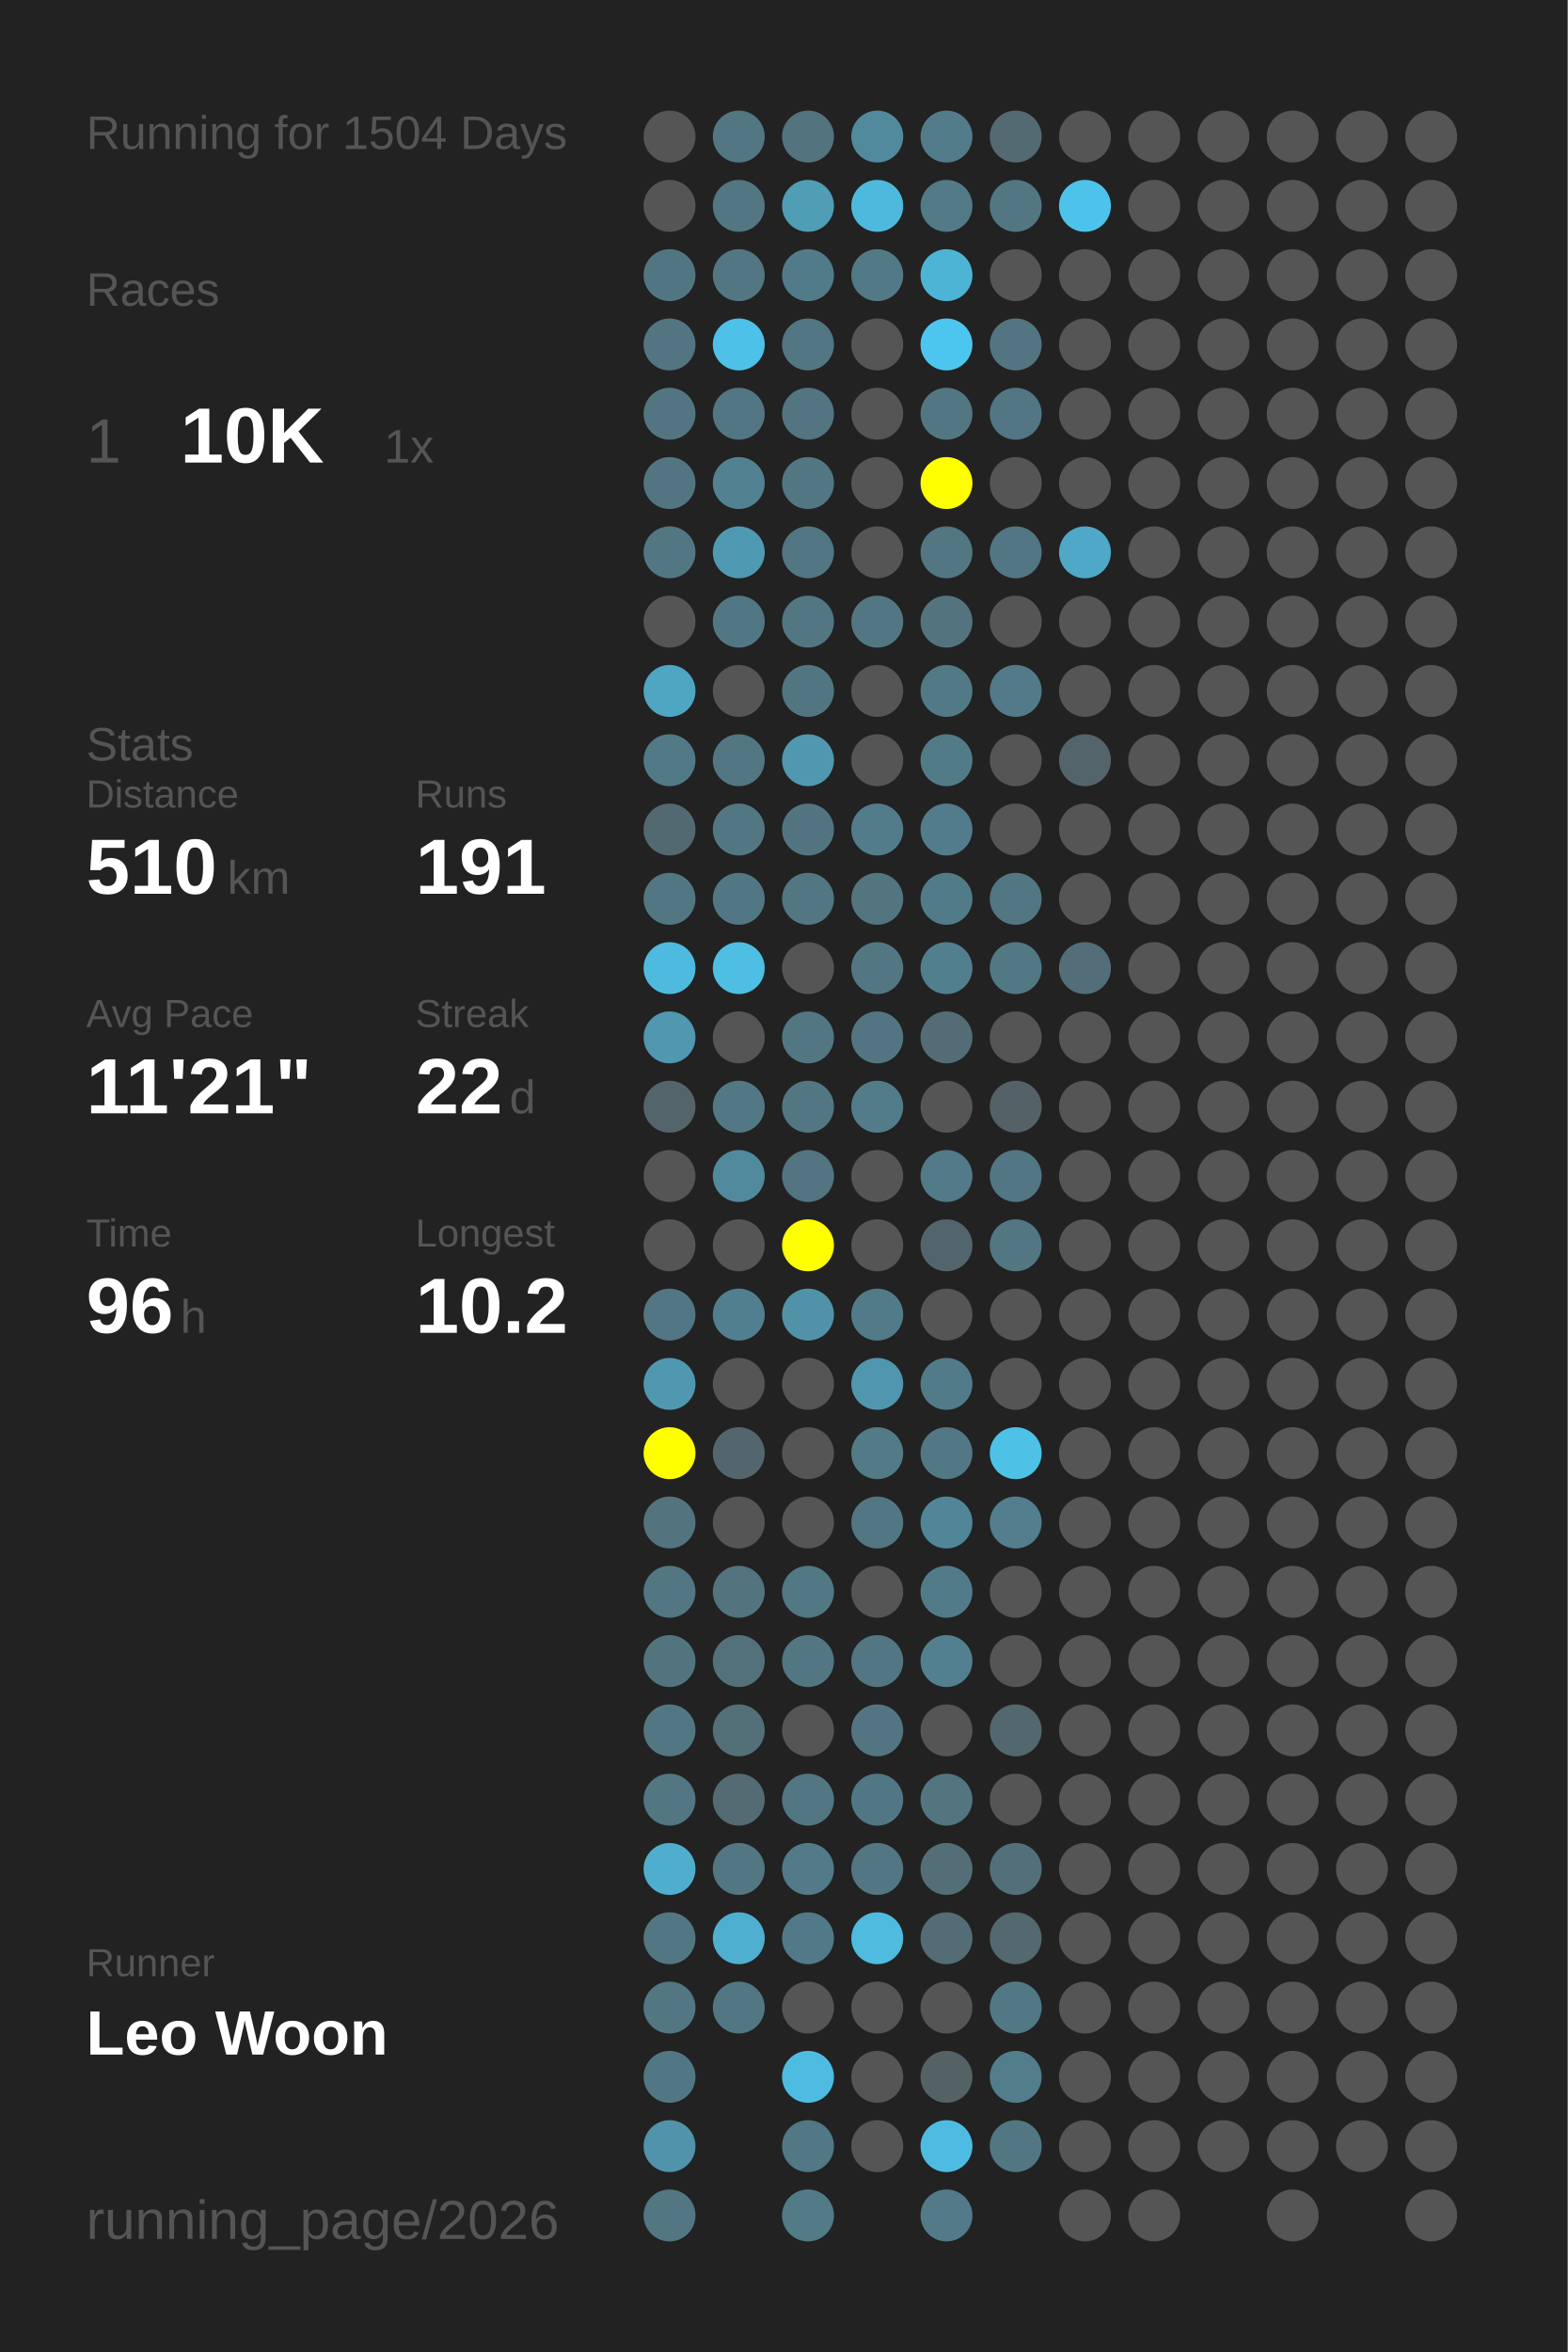
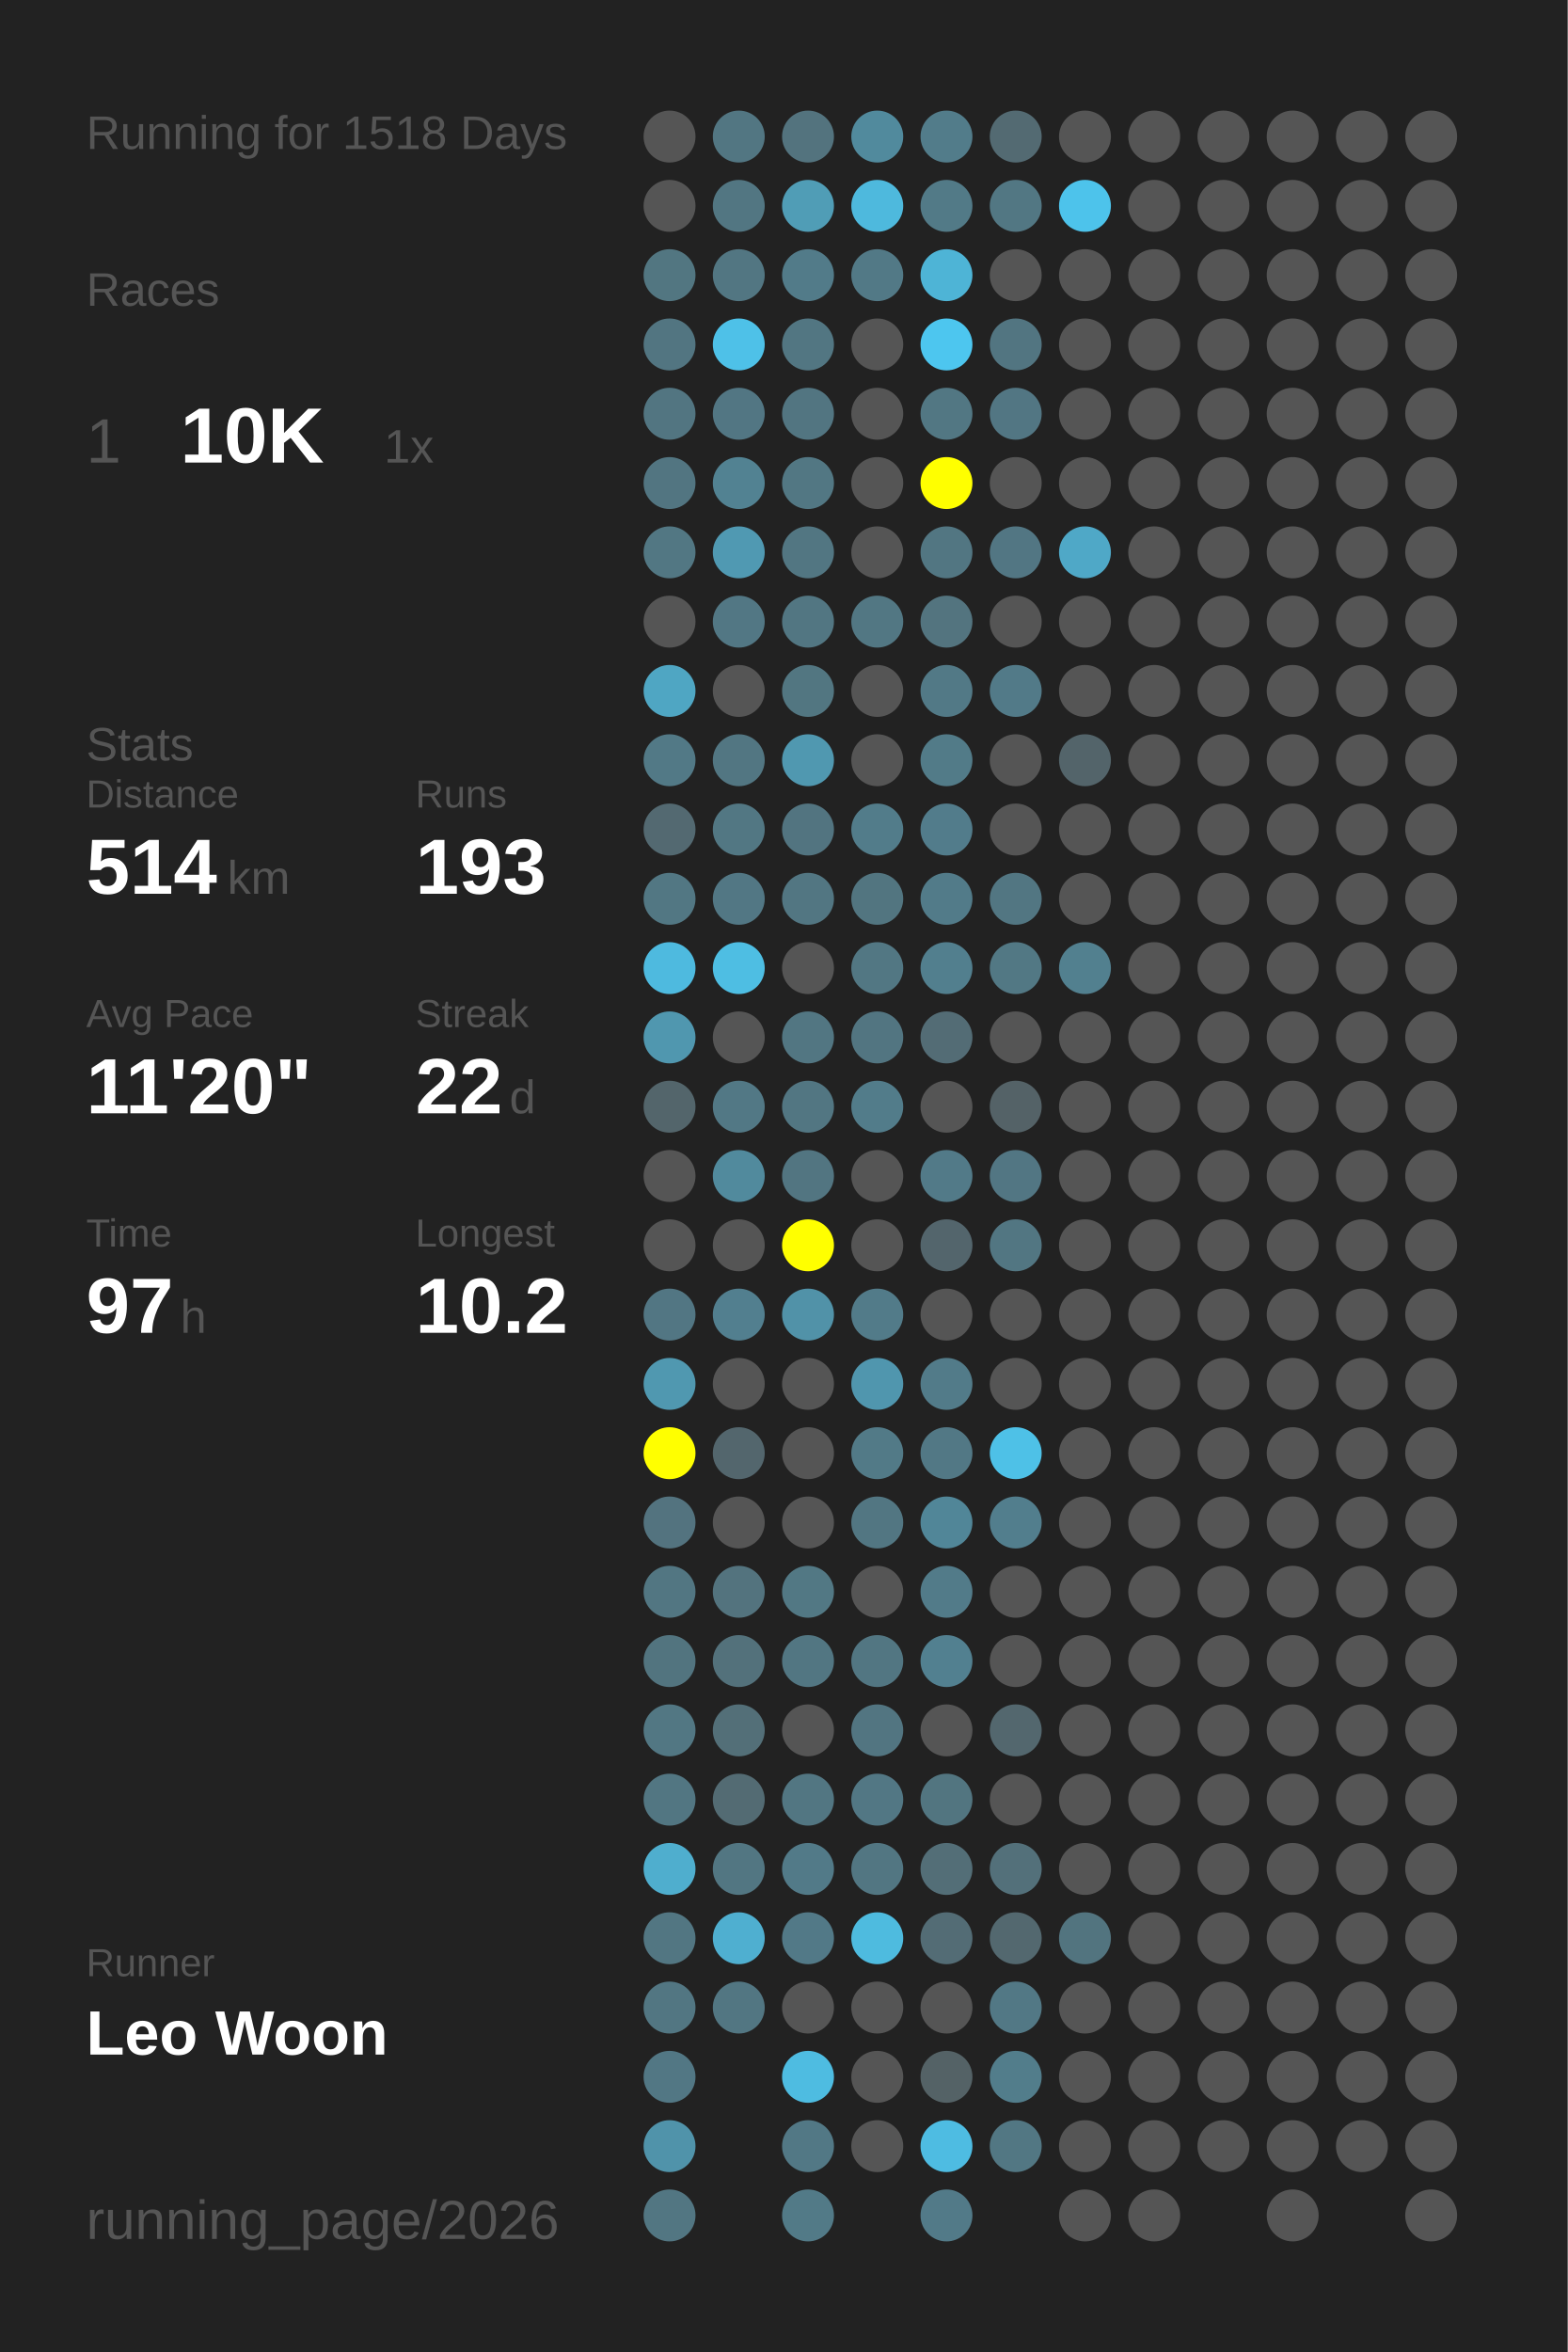
<svg xmlns="http://www.w3.org/2000/svg" baseProfile="full" height="300mm" version="1.1" viewBox="0,0,200,300" width="200mm">
  <defs />
  <rect fill="#222222" height="300" width="200" x="0" y="0" />
-   <text fill="#555555" style="font-size:6px; font-family:Arial;" x="11" y="19">Running for 1504 Days</text>
+   <text fill="#555555" style="font-size:6px; font-family:Arial;" x="11" y="19">Running for 1518 Days</text>
  <text fill="#555555" style="font-size:6px; font-family:Arial;" x="11" y="39">Races</text>
  <text fill="#555555" style="font-size:8px; font-family:Arial;" x="11" y="59">1</text>
  <text fill="#FFFFFF" style="font-size:10px; font-family:Arial; font-weight:bold;" x="23" y="59">10K</text>
  <text fill="#555555" style="font-size:6px; font-family:Arial;" x="49" y="59">1x</text>
  <text fill="#555555" style="font-size:6px; font-family:Arial;" x="11" y="97">Stats</text>
  <text fill="#555555" style="font-size:5px; font-family:Arial;" x="11" y="103">Distance</text>
-   <text fill="#FFFFFF" style="font-size:10px; font-family:Arial; font-weight:bold;" x="11" y="114">510</text>
+   <text fill="#FFFFFF" style="font-size:10px; font-family:Arial; font-weight:bold;" x="11" y="114">514</text>
  <text fill="#555555" style="font-size:6px; font-family:Arial;" x="29" y="114">km</text>
  <text fill="#555555" style="font-size:5px; font-family:Arial;" x="53" y="103">Runs</text>
-   <text fill="#FFFFFF" style="font-size:10px; font-family:Arial; font-weight:bold;" x="53" y="114">191</text>
+   <text fill="#FFFFFF" style="font-size:10px; font-family:Arial; font-weight:bold;" x="53" y="114">193</text>
  <text fill="#555555" style="font-size:5px; font-family:Arial;" x="11" y="131">Avg Pace</text>
-   <text fill="#FFFFFF" style="font-size:10px; font-family:Arial; font-weight:bold;" x="11" y="142">11'21"</text>
+   <text fill="#FFFFFF" style="font-size:10px; font-family:Arial; font-weight:bold;" x="11" y="142">11'20"</text>
  <text fill="#555555" style="font-size:5px; font-family:Arial;" x="53" y="131">Streak</text>
  <text fill="#FFFFFF" style="font-size:10px; font-family:Arial; font-weight:bold;" x="53" y="142">22</text>
  <text fill="#555555" style="font-size:6px; font-family:Arial;" x="65" y="142">d</text>
  <text fill="#555555" style="font-size:5px; font-family:Arial;" x="11" y="159">Time</text>
-   <text fill="#FFFFFF" style="font-size:10px; font-family:Arial; font-weight:bold;" x="11" y="170">96</text>
+   <text fill="#FFFFFF" style="font-size:10px; font-family:Arial; font-weight:bold;" x="11" y="170">97</text>
  <text fill="#555555" style="font-size:6px; font-family:Arial;" x="23" y="170">h</text>
  <text fill="#555555" style="font-size:5px; font-family:Arial;" x="53" y="159">Longest</text>
  <text fill="#FFFFFF" style="font-size:10px; font-family:Arial; font-weight:bold;" x="53" y="170">10.2</text>
  <text fill="#555555" style="font-size:5px; font-family:Arial;" x="11" y="252.065">Runner</text>
  <text fill="#FFFFFF" style="font-size:8px; font-family:Arial; font-weight:bold;" x="11" y="262.065">Leo Woon</text>
  <text fill="#555555" style="font-size:7px; font-family:Arial;" x="11" y="285.581">running_page/2026</text>
  <circle cx="85.417" cy="17.419" fill="#555555" r="3.312" />
  <circle cx="85.417" cy="26.258" fill="#555555" r="3.312" />
  <circle cx="85.417" cy="35.097" fill="#527681" r="3.312" />
  <circle cx="85.417" cy="43.935" fill="#527581" r="3.312" />
  <circle cx="85.417" cy="52.774" fill="#527581" r="3.312" />
  <circle cx="85.417" cy="61.613" fill="#527581" r="3.312" />
  <circle cx="85.417" cy="70.452" fill="#527783" r="3.312" />
  <circle cx="85.417" cy="79.29" fill="#555555" r="3.312" />
  <circle cx="85.417" cy="88.129" fill="#4fa6c3" r="3.312" />
  <circle cx="85.417" cy="96.968" fill="#527986" r="3.312" />
  <circle cx="85.417" cy="105.806" fill="#536971" r="3.312" />
  <circle cx="85.417" cy="114.645" fill="#527783" r="3.312" />
  <circle cx="85.417" cy="123.484" fill="#4ebadf" r="3.312" />
  <circle cx="85.417" cy="132.323" fill="#5097af" r="3.312" />
  <circle cx="85.417" cy="141.161" fill="#53656b" r="3.312" />
  <circle cx="85.417" cy="150" fill="#555555" r="3.312" />
  <circle cx="85.417" cy="158.839" fill="#555555" r="3.312" />
  <circle cx="85.417" cy="167.677" fill="#527683" r="3.312" />
  <circle cx="85.417" cy="176.516" fill="#5098b0" r="3.312" />
  <circle cx="85.417" cy="185.355" fill="#FFFF00" r="3.312" />
  <circle cx="85.417" cy="194.194" fill="#53737f" r="3.312" />
  <circle cx="85.417" cy="203.032" fill="#527682" r="3.312" />
  <circle cx="85.417" cy="211.871" fill="#52747f" r="3.312" />
  <circle cx="85.417" cy="220.71" fill="#527783" r="3.312" />
  <circle cx="85.417" cy="229.548" fill="#527682" r="3.312" />
  <circle cx="85.417" cy="238.387" fill="#4faece" r="3.312" />
  <circle cx="85.417" cy="247.226" fill="#527682" r="3.312" />
  <circle cx="85.417" cy="256.065" fill="#527682" r="3.312" />
  <circle cx="85.417" cy="264.903" fill="#527784" r="3.312" />
  <circle cx="85.417" cy="273.742" fill="#5093aa" r="3.312" />
  <circle cx="85.417" cy="282.581" fill="#527682" r="3.312" />
  <circle cx="94.25" cy="17.419" fill="#527682" r="3.312" />
  <circle cx="94.25" cy="26.258" fill="#527682" r="3.312" />
  <circle cx="94.25" cy="35.097" fill="#527682" r="3.312" />
  <circle cx="94.25" cy="43.935" fill="#4ec1e8" r="3.312" />
  <circle cx="94.25" cy="52.774" fill="#527683" r="3.312" />
  <circle cx="94.25" cy="61.613" fill="#528292" r="3.312" />
  <circle cx="94.25" cy="70.452" fill="#5099b2" r="3.312" />
  <circle cx="94.25" cy="79.29" fill="#527784" r="3.312" />
  <circle cx="94.25" cy="88.129" fill="#555555" r="3.312" />
  <circle cx="94.25" cy="96.968" fill="#527682" r="3.312" />
  <circle cx="94.25" cy="105.806" fill="#527783" r="3.312" />
  <circle cx="94.25" cy="114.645" fill="#527784" r="3.312" />
  <circle cx="94.25" cy="123.484" fill="#4ebee3" r="3.312" />
  <circle cx="94.25" cy="132.323" fill="#555555" r="3.312" />
  <circle cx="94.25" cy="141.161" fill="#527885" r="3.312" />
  <circle cx="94.25" cy="150" fill="#518a9d" r="3.312" />
  <circle cx="94.25" cy="158.839" fill="#555555" r="3.312" />
  <circle cx="94.25" cy="167.677" fill="#527f8f" r="3.312" />
  <circle cx="94.25" cy="176.516" fill="#555555" r="3.312" />
  <circle cx="94.25" cy="185.355" fill="#53666d" r="3.312" />
  <circle cx="94.25" cy="194.194" fill="#555555" r="3.312" />
  <circle cx="94.25" cy="203.032" fill="#53737e" r="3.312" />
  <circle cx="94.25" cy="211.871" fill="#53717b" r="3.312" />
  <circle cx="94.25" cy="220.71" fill="#536f78" r="3.312" />
  <circle cx="94.25" cy="229.548" fill="#536b73" r="3.312" />
  <circle cx="94.25" cy="238.387" fill="#527682" r="3.312" />
  <circle cx="94.25" cy="247.226" fill="#4fafd0" r="3.312" />
  <circle cx="94.25" cy="256.065" fill="#527682" r="3.312" />
  <circle cx="103.083" cy="17.419" fill="#53737e" r="3.312" />
  <circle cx="103.083" cy="26.258" fill="#509db6" r="3.312" />
  <circle cx="103.083" cy="35.097" fill="#527b89" r="3.312" />
  <circle cx="103.083" cy="43.935" fill="#527682" r="3.312" />
  <circle cx="103.083" cy="52.774" fill="#527581" r="3.312" />
  <circle cx="103.083" cy="61.613" fill="#527783" r="3.312" />
  <circle cx="103.083" cy="70.452" fill="#527682" r="3.312" />
  <circle cx="103.083" cy="79.29" fill="#527682" r="3.312" />
  <circle cx="103.083" cy="88.129" fill="#527681" r="3.312" />
  <circle cx="103.083" cy="96.968" fill="#5098b0" r="3.312" />
  <circle cx="103.083" cy="105.806" fill="#527480" r="3.312" />
  <circle cx="103.083" cy="114.645" fill="#527682" r="3.312" />
  <circle cx="103.083" cy="123.484" fill="#555555" r="3.312" />
  <circle cx="103.083" cy="132.323" fill="#527682" r="3.312" />
  <circle cx="103.083" cy="141.161" fill="#527682" r="3.312" />
  <circle cx="103.083" cy="150" fill="#527581" r="3.312" />
  <circle cx="103.083" cy="158.839" fill="#FFFF00" r="3.312" />
  <circle cx="103.083" cy="167.677" fill="#5192a8" r="3.312" />
  <circle cx="103.083" cy="176.516" fill="#555555" r="3.312" />
  <circle cx="103.083" cy="185.355" fill="#555555" r="3.312" />
  <circle cx="103.083" cy="194.194" fill="#555555" r="3.312" />
  <circle cx="103.083" cy="203.032" fill="#527884" r="3.312" />
  <circle cx="103.083" cy="211.871" fill="#527682" r="3.312" />
  <circle cx="103.083" cy="220.71" fill="#555555" r="3.312" />
  <circle cx="103.083" cy="229.548" fill="#527682" r="3.312" />
  <circle cx="103.083" cy="238.387" fill="#527a88" r="3.312" />
  <circle cx="103.083" cy="247.226" fill="#527987" r="3.312" />
  <circle cx="103.083" cy="256.065" fill="#555555" r="3.312" />
  <circle cx="103.083" cy="264.903" fill="#4ebce1" r="3.312" />
  <circle cx="103.083" cy="273.742" fill="#527885" r="3.312" />
  <circle cx="103.083" cy="282.581" fill="#527a87" r="3.312" />
  <circle cx="111.917" cy="17.419" fill="#518a9d" r="3.312" />
  <circle cx="111.917" cy="26.258" fill="#4eb9dd" r="3.312" />
  <circle cx="111.917" cy="35.097" fill="#527986" r="3.312" />
  <circle cx="111.917" cy="43.935" fill="#555555" r="3.312" />
  <circle cx="111.917" cy="52.774" fill="#555555" r="3.312" />
  <circle cx="111.917" cy="61.613" fill="#555555" r="3.312" />
  <circle cx="111.917" cy="70.452" fill="#555555" r="3.312" />
  <circle cx="111.917" cy="79.29" fill="#527783" r="3.312" />
  <circle cx="111.917" cy="88.129" fill="#555555" r="3.312" />
  <circle cx="111.917" cy="96.968" fill="#555555" r="3.312" />
  <circle cx="111.917" cy="105.806" fill="#527c8a" r="3.312" />
  <circle cx="111.917" cy="114.645" fill="#527580" r="3.312" />
  <circle cx="111.917" cy="123.484" fill="#527783" r="3.312" />
  <circle cx="111.917" cy="132.323" fill="#527581" r="3.312" />
  <circle cx="111.917" cy="141.161" fill="#527c8a" r="3.312" />
  <circle cx="111.917" cy="150" fill="#555555" r="3.312" />
  <circle cx="111.917" cy="158.839" fill="#555555" r="3.312" />
  <circle cx="111.917" cy="167.677" fill="#527b89" r="3.312" />
  <circle cx="111.917" cy="176.516" fill="#5096ae" r="3.312" />
  <circle cx="111.917" cy="185.355" fill="#527a87" r="3.312" />
  <circle cx="111.917" cy="194.194" fill="#527682" r="3.312" />
  <circle cx="111.917" cy="203.032" fill="#555555" r="3.312" />
  <circle cx="111.917" cy="211.871" fill="#527682" r="3.312" />
  <circle cx="111.917" cy="220.71" fill="#527581" r="3.312" />
  <circle cx="111.917" cy="229.548" fill="#527784" r="3.312" />
  <circle cx="111.917" cy="238.387" fill="#527682" r="3.312" />
  <circle cx="111.917" cy="247.226" fill="#4ebbdf" r="3.312" />
  <circle cx="111.917" cy="256.065" fill="#555555" r="3.312" />
  <circle cx="111.917" cy="264.903" fill="#555555" r="3.312" />
  <circle cx="111.917" cy="273.742" fill="#555555" r="3.312" />
  <circle cx="120.75" cy="17.419" fill="#527c8a" r="3.312" />
  <circle cx="120.75" cy="26.258" fill="#527a87" r="3.312" />
  <circle cx="120.75" cy="35.097" fill="#4eb4d6" r="3.312" />
  <circle cx="120.75" cy="43.935" fill="#4dc6ef" r="3.312" />
  <circle cx="120.75" cy="52.774" fill="#527783" r="3.312" />
  <circle cx="120.75" cy="61.613" fill="#FFFF00" r="3.312" />
  <circle cx="120.75" cy="70.452" fill="#527682" r="3.312" />
  <circle cx="120.75" cy="79.29" fill="#53747f" r="3.312" />
  <circle cx="120.75" cy="88.129" fill="#527986" r="3.312" />
  <circle cx="120.75" cy="96.968" fill="#527b88" r="3.312" />
  <circle cx="120.75" cy="105.806" fill="#527c8b" r="3.312" />
  <circle cx="120.75" cy="114.645" fill="#527b89" r="3.312" />
  <circle cx="120.75" cy="123.484" fill="#527f8e" r="3.312" />
  <circle cx="120.75" cy="132.323" fill="#536c75" r="3.312" />
  <circle cx="120.75" cy="141.161" fill="#555555" r="3.312" />
  <circle cx="120.75" cy="150" fill="#527a88" r="3.312" />
  <circle cx="120.75" cy="158.839" fill="#53656c" r="3.312" />
  <circle cx="120.75" cy="167.677" fill="#555555" r="3.312" />
  <circle cx="120.75" cy="176.516" fill="#527b89" r="3.312" />
  <circle cx="120.75" cy="185.355" fill="#527885" r="3.312" />
  <circle cx="120.75" cy="194.194" fill="#518698" r="3.312" />
  <circle cx="120.75" cy="203.032" fill="#527b89" r="3.312" />
  <circle cx="120.75" cy="211.871" fill="#528090" r="3.312" />
  <circle cx="120.75" cy="220.71" fill="#555555" r="3.312" />
  <circle cx="120.75" cy="229.548" fill="#527580" r="3.312" />
  <circle cx="120.75" cy="238.387" fill="#536e77" r="3.312" />
  <circle cx="120.75" cy="247.226" fill="#536c75" r="3.312" />
  <circle cx="120.75" cy="256.065" fill="#555555" r="3.312" />
  <circle cx="120.75" cy="264.903" fill="#546266" r="3.312" />
  <circle cx="120.75" cy="273.742" fill="#4ebce2" r="3.312" />
  <circle cx="120.75" cy="282.581" fill="#527a88" r="3.312" />
  <circle cx="129.583" cy="17.419" fill="#536a72" r="3.312" />
  <circle cx="129.583" cy="26.258" fill="#527783" r="3.312" />
  <circle cx="129.583" cy="35.097" fill="#555555" r="3.312" />
  <circle cx="129.583" cy="43.935" fill="#527581" r="3.312" />
  <circle cx="129.583" cy="52.774" fill="#527683" r="3.312" />
  <circle cx="129.583" cy="61.613" fill="#555555" r="3.312" />
  <circle cx="129.583" cy="70.452" fill="#527683" r="3.312" />
  <circle cx="129.583" cy="79.29" fill="#555555" r="3.312" />
  <circle cx="129.583" cy="88.129" fill="#527a88" r="3.312" />
  <circle cx="129.583" cy="96.968" fill="#555555" r="3.312" />
  <circle cx="129.583" cy="105.806" fill="#555555" r="3.312" />
  <circle cx="129.583" cy="114.645" fill="#527682" r="3.312" />
  <circle cx="129.583" cy="123.484" fill="#527884" r="3.312" />
  <circle cx="129.583" cy="132.323" fill="#555555" r="3.312" />
  <circle cx="129.583" cy="141.161" fill="#546267" r="3.312" />
  <circle cx="129.583" cy="150" fill="#527683" r="3.312" />
  <circle cx="129.583" cy="158.839" fill="#527682" r="3.312" />
  <circle cx="129.583" cy="167.677" fill="#555555" r="3.312" />
  <circle cx="129.583" cy="176.516" fill="#555555" r="3.312" />
  <circle cx="129.583" cy="185.355" fill="#4ec1e7" r="3.312" />
  <circle cx="129.583" cy="194.194" fill="#527e8d" r="3.312" />
  <circle cx="129.583" cy="203.032" fill="#555555" r="3.312" />
  <circle cx="129.583" cy="211.871" fill="#555555" r="3.312" />
  <circle cx="129.583" cy="220.71" fill="#53676e" r="3.312" />
  <circle cx="129.583" cy="229.548" fill="#555555" r="3.312" />
  <circle cx="129.583" cy="238.387" fill="#53707a" r="3.312" />
  <circle cx="129.583" cy="247.226" fill="#53686f" r="3.312" />
  <circle cx="129.583" cy="256.065" fill="#527885" r="3.312" />
  <circle cx="129.583" cy="264.903" fill="#527d8b" r="3.312" />
  <circle cx="129.583" cy="273.742" fill="#527783" r="3.312" />
  <circle cx="138.417" cy="17.419" fill="#555555" r="3.312" />
  <circle cx="138.417" cy="26.258" fill="#4dc3eb" r="3.312" />
  <circle cx="138.417" cy="35.097" fill="#555555" r="3.312" />
  <circle cx="138.417" cy="43.935" fill="#555555" r="3.312" />
  <circle cx="138.417" cy="52.774" fill="#555555" r="3.312" />
  <circle cx="138.417" cy="61.613" fill="#555555" r="3.312" />
  <circle cx="138.417" cy="70.452" fill="#4fa8c7" r="3.312" />
  <circle cx="138.417" cy="79.29" fill="#555555" r="3.312" />
  <circle cx="138.417" cy="88.129" fill="#555555" r="3.312" />
  <circle cx="138.417" cy="96.968" fill="#53646a" r="3.312" />
  <circle cx="138.417" cy="105.806" fill="#555555" r="3.312" />
  <circle cx="138.417" cy="114.645" fill="#555555" r="3.312" />
-   <circle cx="138.417" cy="123.484" fill="#536e78" r="3.312" />
+   <circle cx="138.417" cy="123.484" fill="#52808f" r="3.312" />
  <circle cx="138.417" cy="132.323" fill="#555555" r="3.312" />
  <circle cx="138.417" cy="141.161" fill="#555555" r="3.312" />
  <circle cx="138.417" cy="150" fill="#555555" r="3.312" />
  <circle cx="138.417" cy="158.839" fill="#555555" r="3.312" />
  <circle cx="138.417" cy="167.677" fill="#555555" r="3.312" />
  <circle cx="138.417" cy="176.516" fill="#555555" r="3.312" />
  <circle cx="138.417" cy="185.355" fill="#555555" r="3.312" />
  <circle cx="138.417" cy="194.194" fill="#555555" r="3.312" />
  <circle cx="138.417" cy="203.032" fill="#555555" r="3.312" />
  <circle cx="138.417" cy="211.871" fill="#555555" r="3.312" />
  <circle cx="138.417" cy="220.71" fill="#555555" r="3.312" />
  <circle cx="138.417" cy="229.548" fill="#555555" r="3.312" />
  <circle cx="138.417" cy="238.387" fill="#555555" r="3.312" />
-   <circle cx="138.417" cy="247.226" fill="#555555" r="3.312" />
+   <circle cx="138.417" cy="247.226" fill="#52747f" r="3.312" />
  <circle cx="138.417" cy="256.065" fill="#555555" r="3.312" />
  <circle cx="138.417" cy="264.903" fill="#555555" r="3.312" />
  <circle cx="138.417" cy="273.742" fill="#555555" r="3.312" />
  <circle cx="138.417" cy="282.581" fill="#555555" r="3.312" />
  <circle cx="147.25" cy="17.419" fill="#555555" r="3.312" />
  <circle cx="147.25" cy="26.258" fill="#555555" r="3.312" />
  <circle cx="147.25" cy="35.097" fill="#555555" r="3.312" />
  <circle cx="147.25" cy="43.935" fill="#555555" r="3.312" />
  <circle cx="147.25" cy="52.774" fill="#555555" r="3.312" />
  <circle cx="147.25" cy="61.613" fill="#555555" r="3.312" />
  <circle cx="147.25" cy="70.452" fill="#555555" r="3.312" />
  <circle cx="147.25" cy="79.29" fill="#555555" r="3.312" />
  <circle cx="147.25" cy="88.129" fill="#555555" r="3.312" />
  <circle cx="147.25" cy="96.968" fill="#555555" r="3.312" />
  <circle cx="147.25" cy="105.806" fill="#555555" r="3.312" />
  <circle cx="147.25" cy="114.645" fill="#555555" r="3.312" />
  <circle cx="147.25" cy="123.484" fill="#555555" r="3.312" />
  <circle cx="147.25" cy="132.323" fill="#555555" r="3.312" />
  <circle cx="147.25" cy="141.161" fill="#555555" r="3.312" />
  <circle cx="147.25" cy="150" fill="#555555" r="3.312" />
  <circle cx="147.25" cy="158.839" fill="#555555" r="3.312" />
  <circle cx="147.25" cy="167.677" fill="#555555" r="3.312" />
  <circle cx="147.25" cy="176.516" fill="#555555" r="3.312" />
  <circle cx="147.25" cy="185.355" fill="#555555" r="3.312" />
  <circle cx="147.25" cy="194.194" fill="#555555" r="3.312" />
  <circle cx="147.25" cy="203.032" fill="#555555" r="3.312" />
  <circle cx="147.25" cy="211.871" fill="#555555" r="3.312" />
  <circle cx="147.25" cy="220.71" fill="#555555" r="3.312" />
  <circle cx="147.25" cy="229.548" fill="#555555" r="3.312" />
  <circle cx="147.25" cy="238.387" fill="#555555" r="3.312" />
  <circle cx="147.25" cy="247.226" fill="#555555" r="3.312" />
  <circle cx="147.25" cy="256.065" fill="#555555" r="3.312" />
  <circle cx="147.25" cy="264.903" fill="#555555" r="3.312" />
  <circle cx="147.25" cy="273.742" fill="#555555" r="3.312" />
  <circle cx="147.25" cy="282.581" fill="#555555" r="3.312" />
  <circle cx="156.083" cy="17.419" fill="#555555" r="3.312" />
  <circle cx="156.083" cy="26.258" fill="#555555" r="3.312" />
  <circle cx="156.083" cy="35.097" fill="#555555" r="3.312" />
  <circle cx="156.083" cy="43.935" fill="#555555" r="3.312" />
  <circle cx="156.083" cy="52.774" fill="#555555" r="3.312" />
  <circle cx="156.083" cy="61.613" fill="#555555" r="3.312" />
  <circle cx="156.083" cy="70.452" fill="#555555" r="3.312" />
  <circle cx="156.083" cy="79.29" fill="#555555" r="3.312" />
  <circle cx="156.083" cy="88.129" fill="#555555" r="3.312" />
  <circle cx="156.083" cy="96.968" fill="#555555" r="3.312" />
  <circle cx="156.083" cy="105.806" fill="#555555" r="3.312" />
  <circle cx="156.083" cy="114.645" fill="#555555" r="3.312" />
  <circle cx="156.083" cy="123.484" fill="#555555" r="3.312" />
  <circle cx="156.083" cy="132.323" fill="#555555" r="3.312" />
  <circle cx="156.083" cy="141.161" fill="#555555" r="3.312" />
  <circle cx="156.083" cy="150" fill="#555555" r="3.312" />
  <circle cx="156.083" cy="158.839" fill="#555555" r="3.312" />
  <circle cx="156.083" cy="167.677" fill="#555555" r="3.312" />
  <circle cx="156.083" cy="176.516" fill="#555555" r="3.312" />
  <circle cx="156.083" cy="185.355" fill="#555555" r="3.312" />
  <circle cx="156.083" cy="194.194" fill="#555555" r="3.312" />
  <circle cx="156.083" cy="203.032" fill="#555555" r="3.312" />
  <circle cx="156.083" cy="211.871" fill="#555555" r="3.312" />
  <circle cx="156.083" cy="220.71" fill="#555555" r="3.312" />
  <circle cx="156.083" cy="229.548" fill="#555555" r="3.312" />
  <circle cx="156.083" cy="238.387" fill="#555555" r="3.312" />
  <circle cx="156.083" cy="247.226" fill="#555555" r="3.312" />
  <circle cx="156.083" cy="256.065" fill="#555555" r="3.312" />
  <circle cx="156.083" cy="264.903" fill="#555555" r="3.312" />
  <circle cx="156.083" cy="273.742" fill="#555555" r="3.312" />
  <circle cx="164.917" cy="17.419" fill="#555555" r="3.312" />
  <circle cx="164.917" cy="26.258" fill="#555555" r="3.312" />
  <circle cx="164.917" cy="35.097" fill="#555555" r="3.312" />
  <circle cx="164.917" cy="43.935" fill="#555555" r="3.312" />
  <circle cx="164.917" cy="52.774" fill="#555555" r="3.312" />
  <circle cx="164.917" cy="61.613" fill="#555555" r="3.312" />
  <circle cx="164.917" cy="70.452" fill="#555555" r="3.312" />
  <circle cx="164.917" cy="79.29" fill="#555555" r="3.312" />
  <circle cx="164.917" cy="88.129" fill="#555555" r="3.312" />
  <circle cx="164.917" cy="96.968" fill="#555555" r="3.312" />
  <circle cx="164.917" cy="105.806" fill="#555555" r="3.312" />
  <circle cx="164.917" cy="114.645" fill="#555555" r="3.312" />
  <circle cx="164.917" cy="123.484" fill="#555555" r="3.312" />
  <circle cx="164.917" cy="132.323" fill="#555555" r="3.312" />
  <circle cx="164.917" cy="141.161" fill="#555555" r="3.312" />
  <circle cx="164.917" cy="150" fill="#555555" r="3.312" />
  <circle cx="164.917" cy="158.839" fill="#555555" r="3.312" />
  <circle cx="164.917" cy="167.677" fill="#555555" r="3.312" />
  <circle cx="164.917" cy="176.516" fill="#555555" r="3.312" />
  <circle cx="164.917" cy="185.355" fill="#555555" r="3.312" />
  <circle cx="164.917" cy="194.194" fill="#555555" r="3.312" />
  <circle cx="164.917" cy="203.032" fill="#555555" r="3.312" />
  <circle cx="164.917" cy="211.871" fill="#555555" r="3.312" />
  <circle cx="164.917" cy="220.71" fill="#555555" r="3.312" />
  <circle cx="164.917" cy="229.548" fill="#555555" r="3.312" />
  <circle cx="164.917" cy="238.387" fill="#555555" r="3.312" />
  <circle cx="164.917" cy="247.226" fill="#555555" r="3.312" />
  <circle cx="164.917" cy="256.065" fill="#555555" r="3.312" />
  <circle cx="164.917" cy="264.903" fill="#555555" r="3.312" />
  <circle cx="164.917" cy="273.742" fill="#555555" r="3.312" />
  <circle cx="164.917" cy="282.581" fill="#555555" r="3.312" />
  <circle cx="173.75" cy="17.419" fill="#555555" r="3.312" />
  <circle cx="173.75" cy="26.258" fill="#555555" r="3.312" />
  <circle cx="173.75" cy="35.097" fill="#555555" r="3.312" />
  <circle cx="173.75" cy="43.935" fill="#555555" r="3.312" />
  <circle cx="173.75" cy="52.774" fill="#555555" r="3.312" />
  <circle cx="173.75" cy="61.613" fill="#555555" r="3.312" />
  <circle cx="173.75" cy="70.452" fill="#555555" r="3.312" />
  <circle cx="173.75" cy="79.29" fill="#555555" r="3.312" />
  <circle cx="173.75" cy="88.129" fill="#555555" r="3.312" />
  <circle cx="173.75" cy="96.968" fill="#555555" r="3.312" />
  <circle cx="173.75" cy="105.806" fill="#555555" r="3.312" />
  <circle cx="173.75" cy="114.645" fill="#555555" r="3.312" />
  <circle cx="173.75" cy="123.484" fill="#555555" r="3.312" />
  <circle cx="173.75" cy="132.323" fill="#555555" r="3.312" />
  <circle cx="173.75" cy="141.161" fill="#555555" r="3.312" />
  <circle cx="173.75" cy="150" fill="#555555" r="3.312" />
  <circle cx="173.75" cy="158.839" fill="#555555" r="3.312" />
  <circle cx="173.75" cy="167.677" fill="#555555" r="3.312" />
  <circle cx="173.75" cy="176.516" fill="#555555" r="3.312" />
  <circle cx="173.75" cy="185.355" fill="#555555" r="3.312" />
  <circle cx="173.75" cy="194.194" fill="#555555" r="3.312" />
  <circle cx="173.75" cy="203.032" fill="#555555" r="3.312" />
  <circle cx="173.75" cy="211.871" fill="#555555" r="3.312" />
  <circle cx="173.75" cy="220.71" fill="#555555" r="3.312" />
  <circle cx="173.75" cy="229.548" fill="#555555" r="3.312" />
  <circle cx="173.75" cy="238.387" fill="#555555" r="3.312" />
  <circle cx="173.75" cy="247.226" fill="#555555" r="3.312" />
  <circle cx="173.75" cy="256.065" fill="#555555" r="3.312" />
  <circle cx="173.75" cy="264.903" fill="#555555" r="3.312" />
  <circle cx="173.75" cy="273.742" fill="#555555" r="3.312" />
  <circle cx="182.583" cy="17.419" fill="#555555" r="3.312" />
  <circle cx="182.583" cy="26.258" fill="#555555" r="3.312" />
  <circle cx="182.583" cy="35.097" fill="#555555" r="3.312" />
  <circle cx="182.583" cy="43.935" fill="#555555" r="3.312" />
  <circle cx="182.583" cy="52.774" fill="#555555" r="3.312" />
  <circle cx="182.583" cy="61.613" fill="#555555" r="3.312" />
  <circle cx="182.583" cy="70.452" fill="#555555" r="3.312" />
  <circle cx="182.583" cy="79.29" fill="#555555" r="3.312" />
  <circle cx="182.583" cy="88.129" fill="#555555" r="3.312" />
  <circle cx="182.583" cy="96.968" fill="#555555" r="3.312" />
  <circle cx="182.583" cy="105.806" fill="#555555" r="3.312" />
  <circle cx="182.583" cy="114.645" fill="#555555" r="3.312" />
  <circle cx="182.583" cy="123.484" fill="#555555" r="3.312" />
  <circle cx="182.583" cy="132.323" fill="#555555" r="3.312" />
  <circle cx="182.583" cy="141.161" fill="#555555" r="3.312" />
  <circle cx="182.583" cy="150" fill="#555555" r="3.312" />
  <circle cx="182.583" cy="158.839" fill="#555555" r="3.312" />
  <circle cx="182.583" cy="167.677" fill="#555555" r="3.312" />
  <circle cx="182.583" cy="176.516" fill="#555555" r="3.312" />
  <circle cx="182.583" cy="185.355" fill="#555555" r="3.312" />
  <circle cx="182.583" cy="194.194" fill="#555555" r="3.312" />
  <circle cx="182.583" cy="203.032" fill="#555555" r="3.312" />
  <circle cx="182.583" cy="211.871" fill="#555555" r="3.312" />
  <circle cx="182.583" cy="220.71" fill="#555555" r="3.312" />
  <circle cx="182.583" cy="229.548" fill="#555555" r="3.312" />
  <circle cx="182.583" cy="238.387" fill="#555555" r="3.312" />
  <circle cx="182.583" cy="247.226" fill="#555555" r="3.312" />
  <circle cx="182.583" cy="256.065" fill="#555555" r="3.312" />
  <circle cx="182.583" cy="264.903" fill="#555555" r="3.312" />
  <circle cx="182.583" cy="273.742" fill="#555555" r="3.312" />
  <circle cx="182.583" cy="282.581" fill="#555555" r="3.312" />
</svg>
